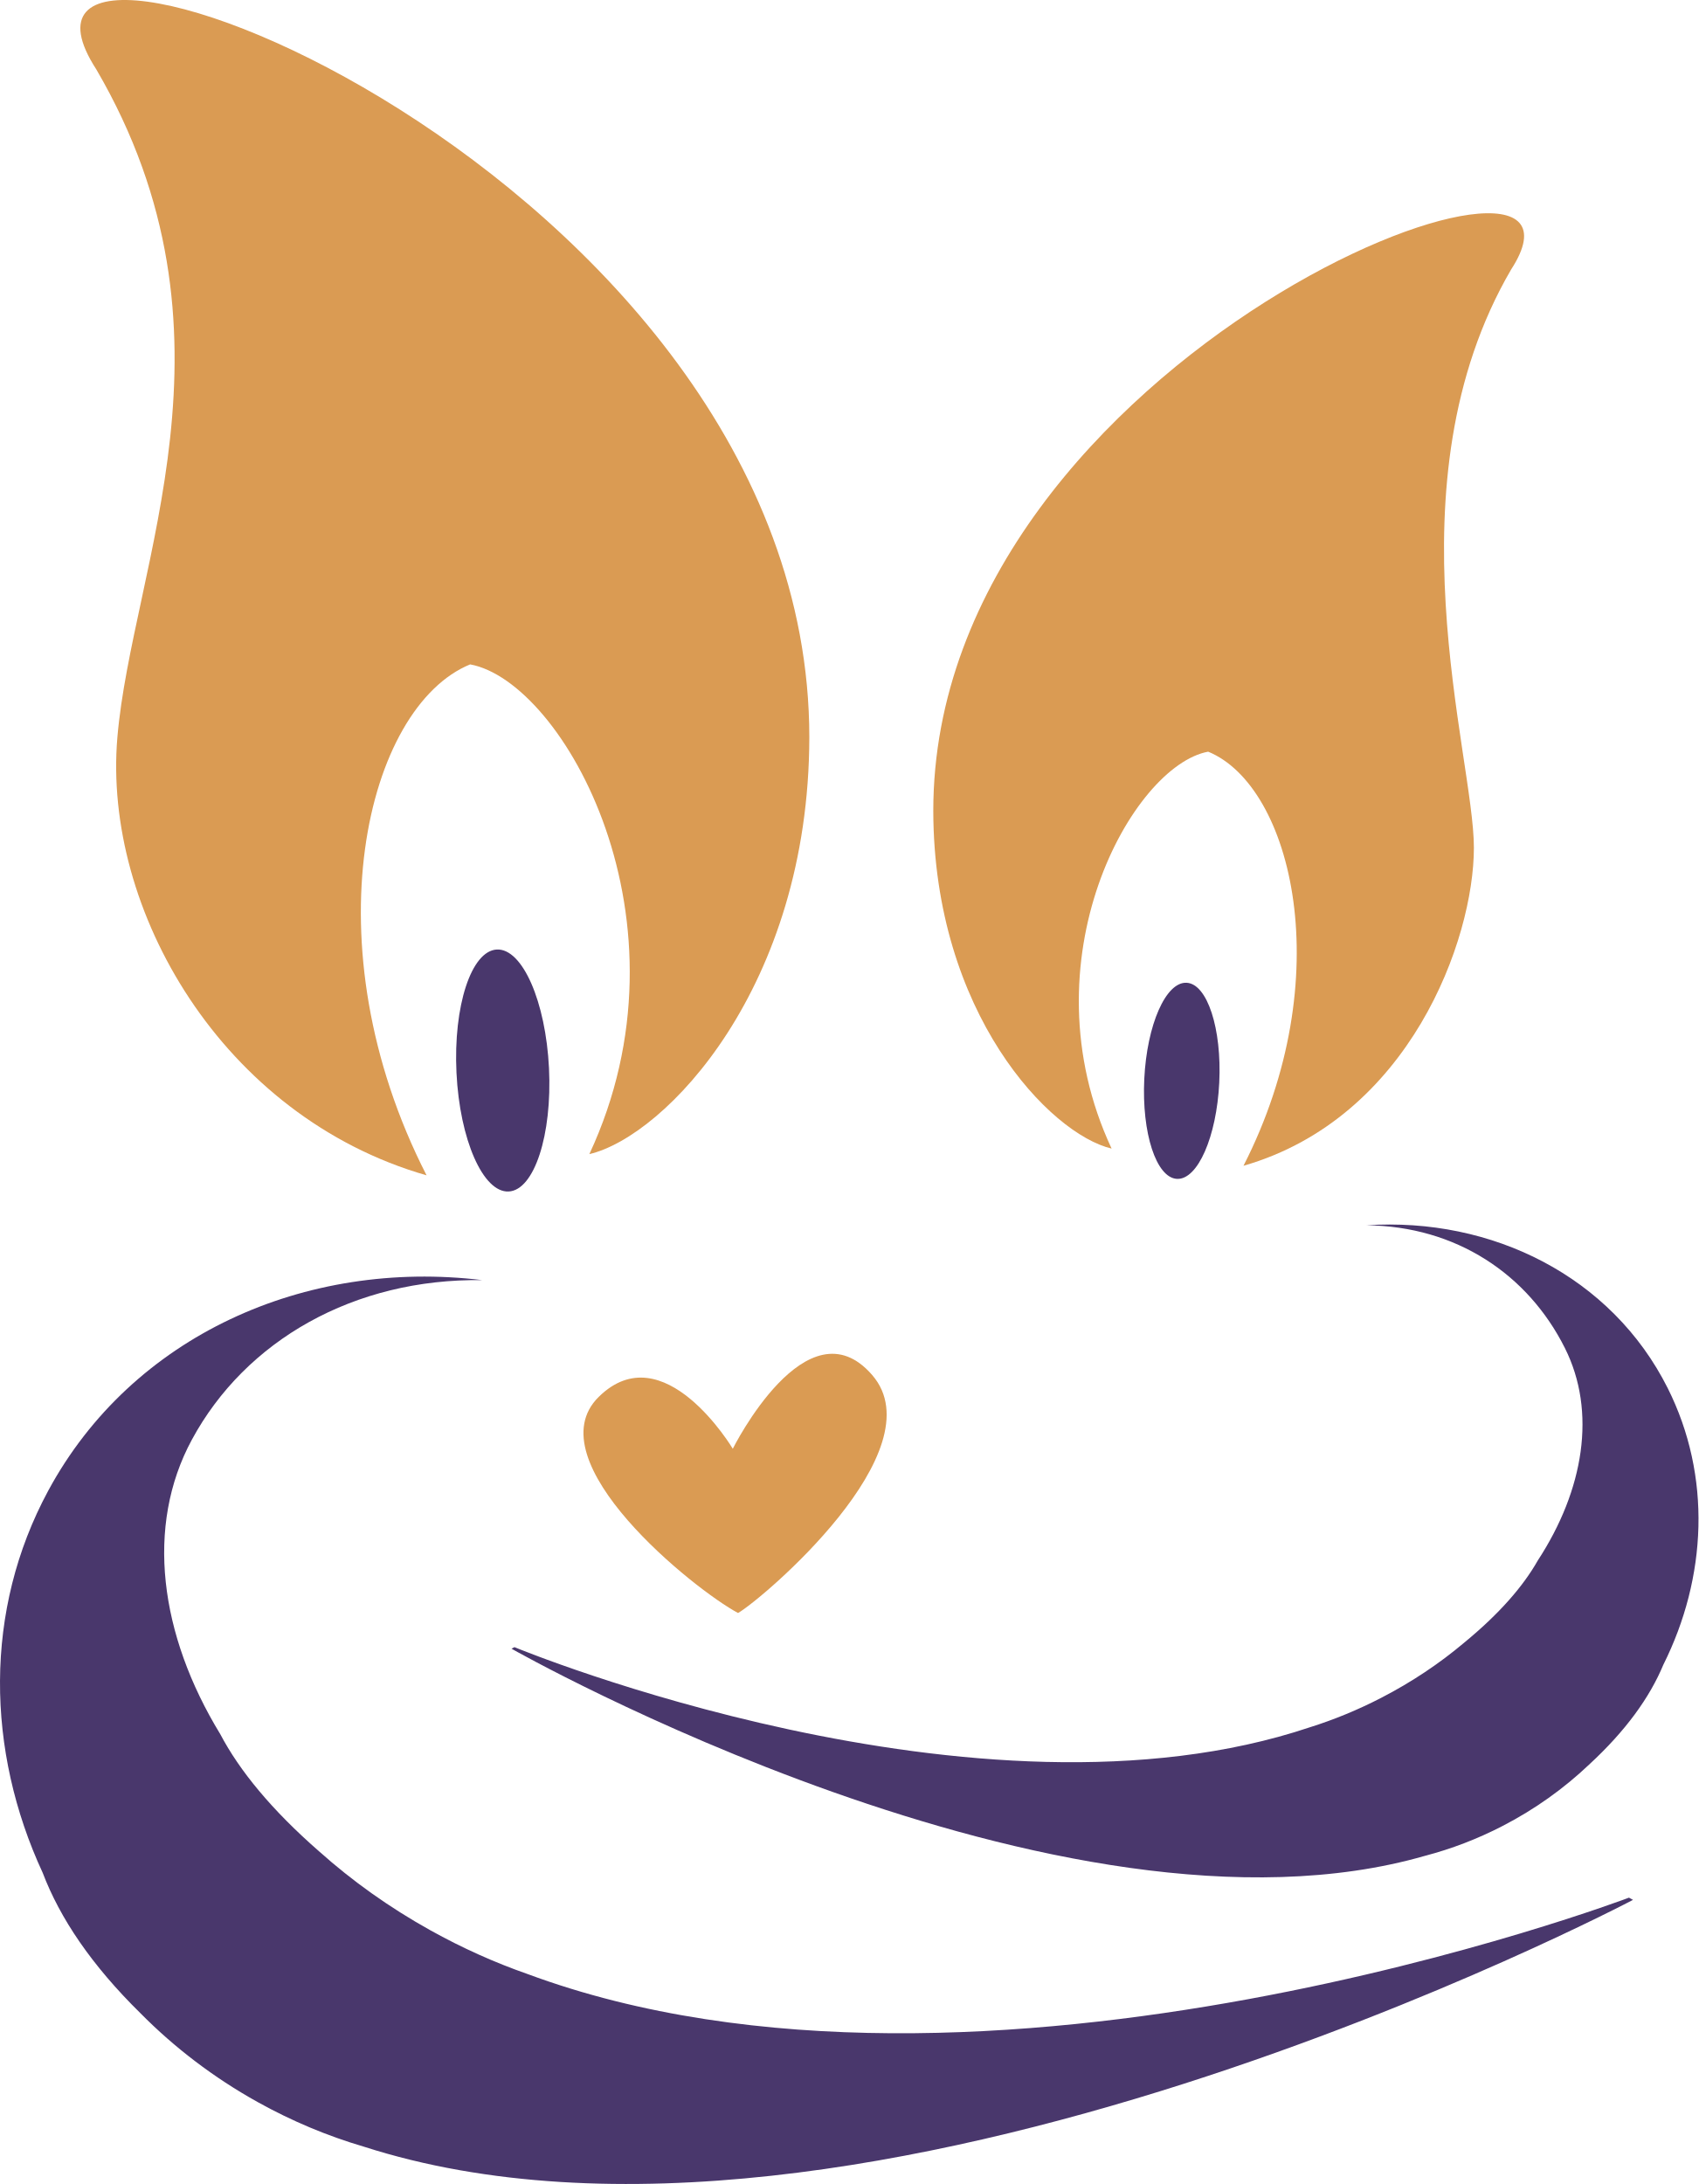
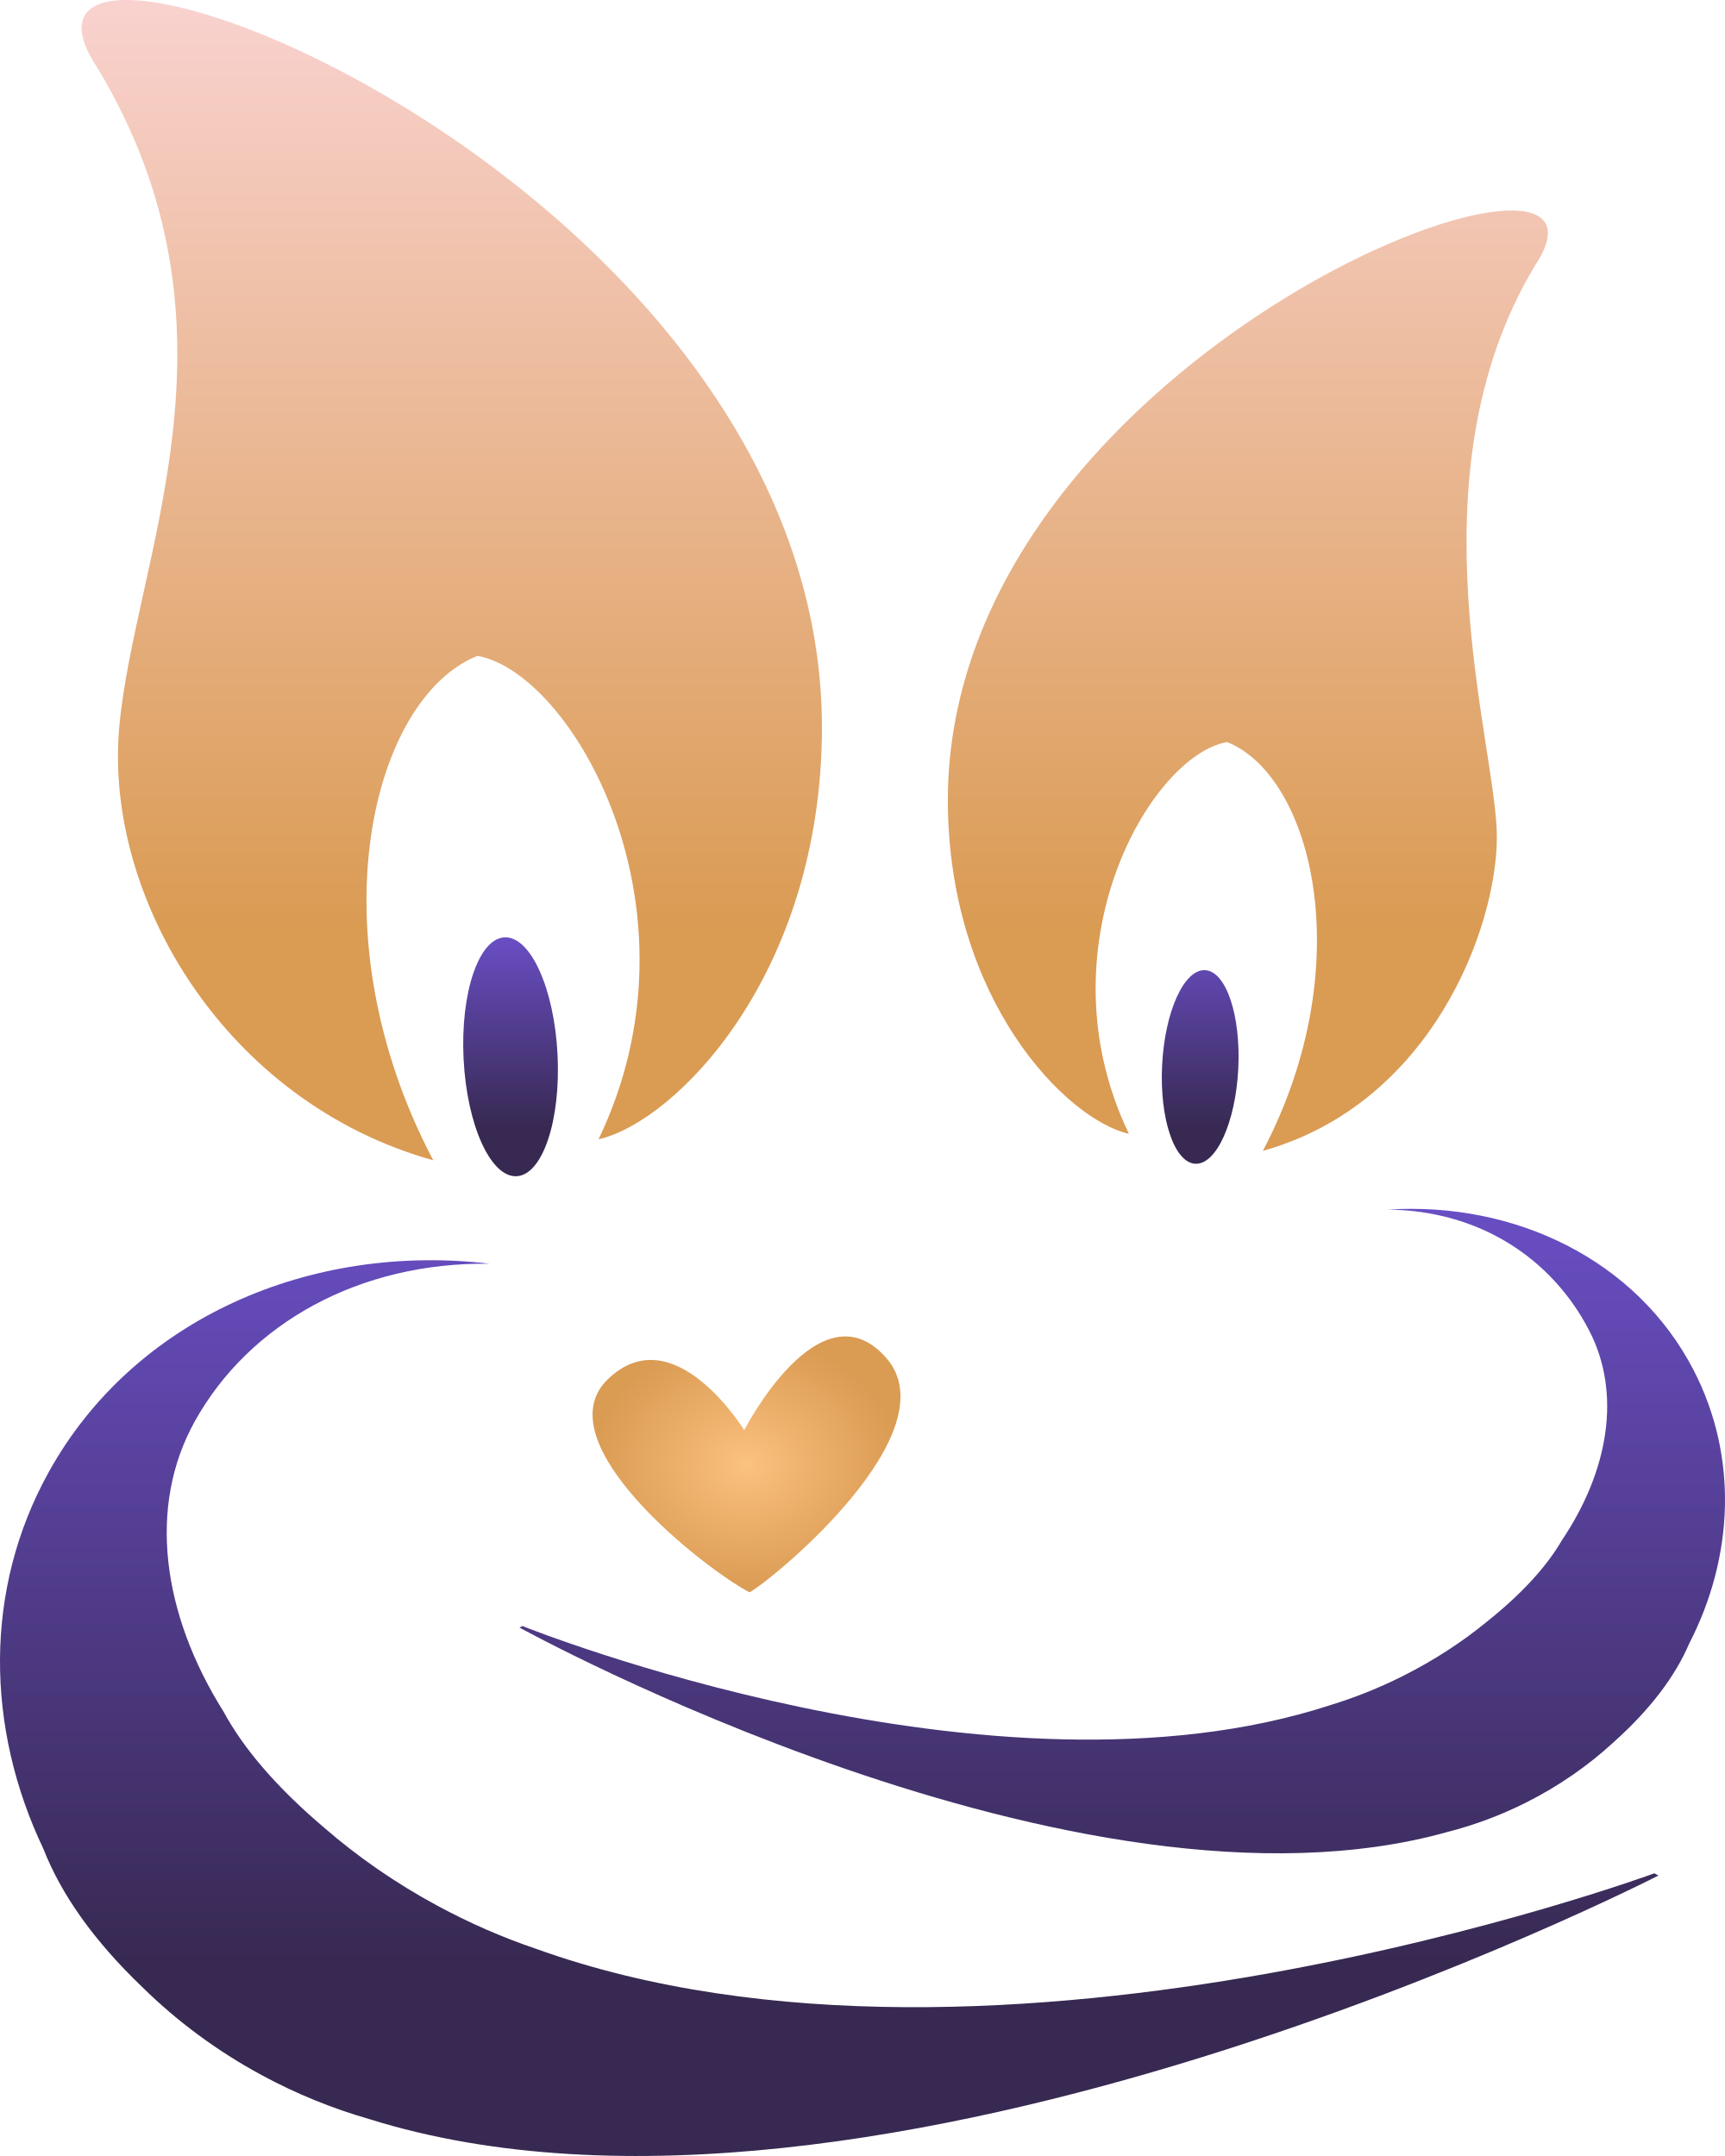
- <svg xmlns="http://www.w3.org/2000/svg" width="49" height="63" viewBox="0 0 49 63" fill="none">
-   <path d="M39.419 35.345C43.044 35.105 46.495 36.822 48.111 40.042C49.385 42.582 49.242 45.509 47.984 48.024C47.594 48.96 46.905 49.924 45.841 50.904C45.119 51.589 44.284 52.189 43.348 52.672C42.62 53.049 41.872 53.333 41.118 53.531C30.629 56.559 14.806 47.587 14.757 47.559L14.842 47.514C14.915 47.545 28.219 53.04 37.792 49.824C38.48 49.608 39.171 49.325 39.852 48.973C40.731 48.519 41.528 47.984 42.231 47.392C43.252 46.554 43.941 45.76 44.364 45.013C45.694 42.978 46.066 40.721 45.144 38.884C44.077 36.757 42.007 35.37 39.419 35.345Z" fill="#49376C" />
-   <path d="M3.386 21.272C3.808 16.313 7.225 9.618 2.778 2.001C-1.324 -4.332 23.348 4.983 23.348 21.272C23.334 28.482 19.186 32.78 17.002 33.292C20.131 26.586 16.265 19.662 13.563 19.165C10.564 20.392 8.894 27.227 12.306 33.904C6.398 32.205 2.963 26.232 3.386 21.272Z" fill="#DA9B53" />
-   <path d="M15.838 30.814C15.932 32.741 15.411 34.334 14.674 34.37C13.937 34.407 13.263 32.874 13.169 30.947C13.075 29.019 13.596 27.427 14.333 27.39C15.069 27.353 15.743 28.886 15.838 30.814Z" fill="#49376C" />
-   <path d="M42.52 24.452C42.52 21.792 39.991 13.946 43.595 7.773C46.92 2.641 26.924 10.19 26.924 23.391C26.936 29.233 30.297 32.717 32.068 33.132C29.531 27.698 32.665 22.086 34.854 21.683C37.285 22.678 38.638 28.216 35.873 33.628C40.661 32.251 42.52 27.112 42.52 24.452Z" fill="#DA9B53" />
-   <path d="M33.011 31.123C32.935 32.686 33.357 33.976 33.954 34.006C34.551 34.036 35.097 32.793 35.174 31.231C35.25 29.669 34.828 28.378 34.231 28.349C33.633 28.319 33.087 29.561 33.011 31.123Z" fill="#49376C" />
-   <path d="M21.14 41.791C21.142 41.787 23.282 37.493 25.162 39.665C27.044 41.837 21.985 46.133 21.292 46.529C20.039 45.862 15.398 42.143 17.272 40.295C19.145 38.45 21.136 41.783 21.14 41.791Z" fill="#DA9B53" />
-   <path d="M13.917 36.927C8.807 36.307 3.809 38.529 1.392 43C-0.474 46.452 -0.4 50.499 1.232 54.024C1.729 55.329 2.637 56.685 4.058 58.08C5.028 59.06 6.158 59.927 7.434 60.637C8.425 61.188 9.447 61.614 10.48 61.918C24.834 66.545 47.053 54.834 47.11 54.804L46.994 54.74C46.962 54.752 28.319 61.805 15.216 56.942C14.277 56.614 13.338 56.195 12.415 55.681C11.228 55.021 10.156 54.253 9.215 53.413C7.832 52.206 6.909 51.076 6.354 50.023C4.604 47.156 4.185 44.026 5.535 41.53C7.082 38.669 10.213 36.873 13.917 36.927Z" fill="#49376C" />
+ <svg xmlns="http://www.w3.org/2000/svg" width="160" height="200" viewBox="0 0 160 200" fill="none">
+   <path d="M11.055 67.531C12.434 51.787 23.591 30.533 9.07 6.352C-4.325 -13.752 76.24 15.819 76.24 67.531C76.193 90.418 62.648 104.065 55.516 105.688C65.735 84.401 53.11 62.418 44.288 60.842C34.495 64.738 29.042 86.433 40.182 107.633C20.89 102.237 9.676 83.275 11.055 67.531Z" fill="url(#paint0_linear_419_781)" />
+   <path d="M138.84 77.625C138.839 69.18 130.583 44.273 142.352 24.676C153.207 8.383 87.915 32.348 87.916 74.257C87.953 92.805 98.93 103.865 104.71 105.18C96.429 87.929 106.661 70.114 113.81 68.836C121.746 71.993 126.165 89.576 117.138 106.756C132.772 102.384 138.84 86.07 138.84 77.625Z" fill="url(#paint1_linear_419_781)" />
+   <path d="M51.714 97.821C52.022 103.941 50.321 108.996 47.914 109.112C45.508 109.229 43.308 104.363 43 98.243C42.692 92.123 44.394 87.068 46.8 86.952C49.206 86.835 51.407 91.702 51.714 97.821Z" fill="url(#paint2_linear_419_781)" />
+   <path d="M107.791 98.805C107.542 103.764 108.921 107.861 110.871 107.955C112.821 108.05 114.604 104.106 114.854 99.147C115.103 94.187 113.724 90.09 111.774 89.996C109.824 89.901 108.041 93.845 107.791 98.805Z" fill="url(#paint3_linear_419_781)" />
+   <path d="M69.03 132.669C69.043 132.645 76.024 119.03 82.162 125.92C88.306 132.816 71.787 146.453 69.524 147.711C65.434 145.594 50.279 133.786 56.4 127.922C62.512 122.066 69.013 132.641 69.03 132.669Z" fill="url(#paint4_radial_419_781)" />
+   <path d="M128.714 112.207C140.553 111.446 151.821 116.896 157.096 127.116C161.258 135.18 160.792 144.474 156.683 152.457C155.41 155.429 153.159 158.488 149.684 161.601C147.327 163.775 144.601 165.679 141.545 167.214C139.167 168.409 136.724 169.312 134.264 169.939C100.013 179.553 48.345 151.068 48.185 150.98L48.465 150.839C48.703 150.935 92.142 168.382 123.402 158.171C125.649 157.485 127.906 156.587 130.128 155.47C132.998 154.029 135.602 152.329 137.897 150.451C141.229 147.789 143.481 145.271 144.862 142.899C149.206 136.437 150.42 129.274 147.41 123.441C143.925 116.689 137.166 112.287 128.714 112.207Z" fill="url(#paint5_linear_419_781)" />
+   <path d="M45.444 117.229C28.757 115.261 12.439 122.316 4.546 136.508C-1.549 147.466 -1.306 160.315 4.023 171.505C5.646 175.648 8.61 179.951 13.25 184.38C16.417 187.492 20.108 190.244 24.273 192.498C27.509 194.248 30.848 195.599 34.221 196.566C81.091 211.253 153.643 174.077 153.828 173.983L153.449 173.777C153.345 173.815 92.469 196.206 49.685 180.767C46.62 179.728 43.551 178.396 40.538 176.765C36.664 174.669 33.164 172.232 30.091 169.564C25.575 165.734 22.56 162.147 20.748 158.802C15.032 149.702 13.665 139.765 18.073 131.84C23.124 122.757 33.348 117.057 45.444 117.229Z" fill="url(#paint6_linear_419_781)" />
+   <defs>
+     <linearGradient id="paint0_linear_419_781" x1="75.568" y1="0" x2="75.568" y2="107.633" gradientUnits="userSpaceOnUse">
+       <stop stop-color="#F9D2CF" />
+       <stop offset="0.8" stop-color="#DA9B53" />
+     </linearGradient>
+     <linearGradient id="paint1_linear_419_781" x1="75.568" y1="0" x2="75.568" y2="107.633" gradientUnits="userSpaceOnUse">
+       <stop stop-color="#F9D2CF" />
+       <stop offset="0.8" stop-color="#DA9B53" />
+     </linearGradient>
+     <linearGradient id="paint2_linear_419_781" x1="78.923" y1="86.95" x2="78.923" y2="109.114" gradientUnits="userSpaceOnUse">
+       <stop stop-color="#694EC4" />
+       <stop offset="0.8" stop-color="#372951" />
+     </linearGradient>
+     <linearGradient id="paint3_linear_419_781" x1="78.923" y1="86.95" x2="78.923" y2="109.114" gradientUnits="userSpaceOnUse">
+       <stop stop-color="#694EC4" />
+       <stop offset="0.8" stop-color="#372951" />
+     </linearGradient>
+     <radialGradient id="paint4_radial_419_781" cx="0" cy="0" r="1" gradientUnits="userSpaceOnUse" gradientTransform="translate(69.2429 135.842) scale(14.2805 11.8684)">
+       <stop stop-color="#FBC17F" />
+       <stop offset="1" stop-color="#DA9B53" />
+     </radialGradient>
+     <linearGradient id="paint5_linear_419_781" x1="80" y1="112.137" x2="80" y2="200" gradientUnits="userSpaceOnUse">
+       <stop stop-color="#694EC4" />
+       <stop offset="0.8" stop-color="#372951" />
+     </linearGradient>
+     <linearGradient id="paint6_linear_419_781" x1="80" y1="112.137" x2="80" y2="200" gradientUnits="userSpaceOnUse">
+       <stop stop-color="#694EC4" />
+       <stop offset="0.8" stop-color="#372951" />
+     </linearGradient>
+   </defs>
</svg>
